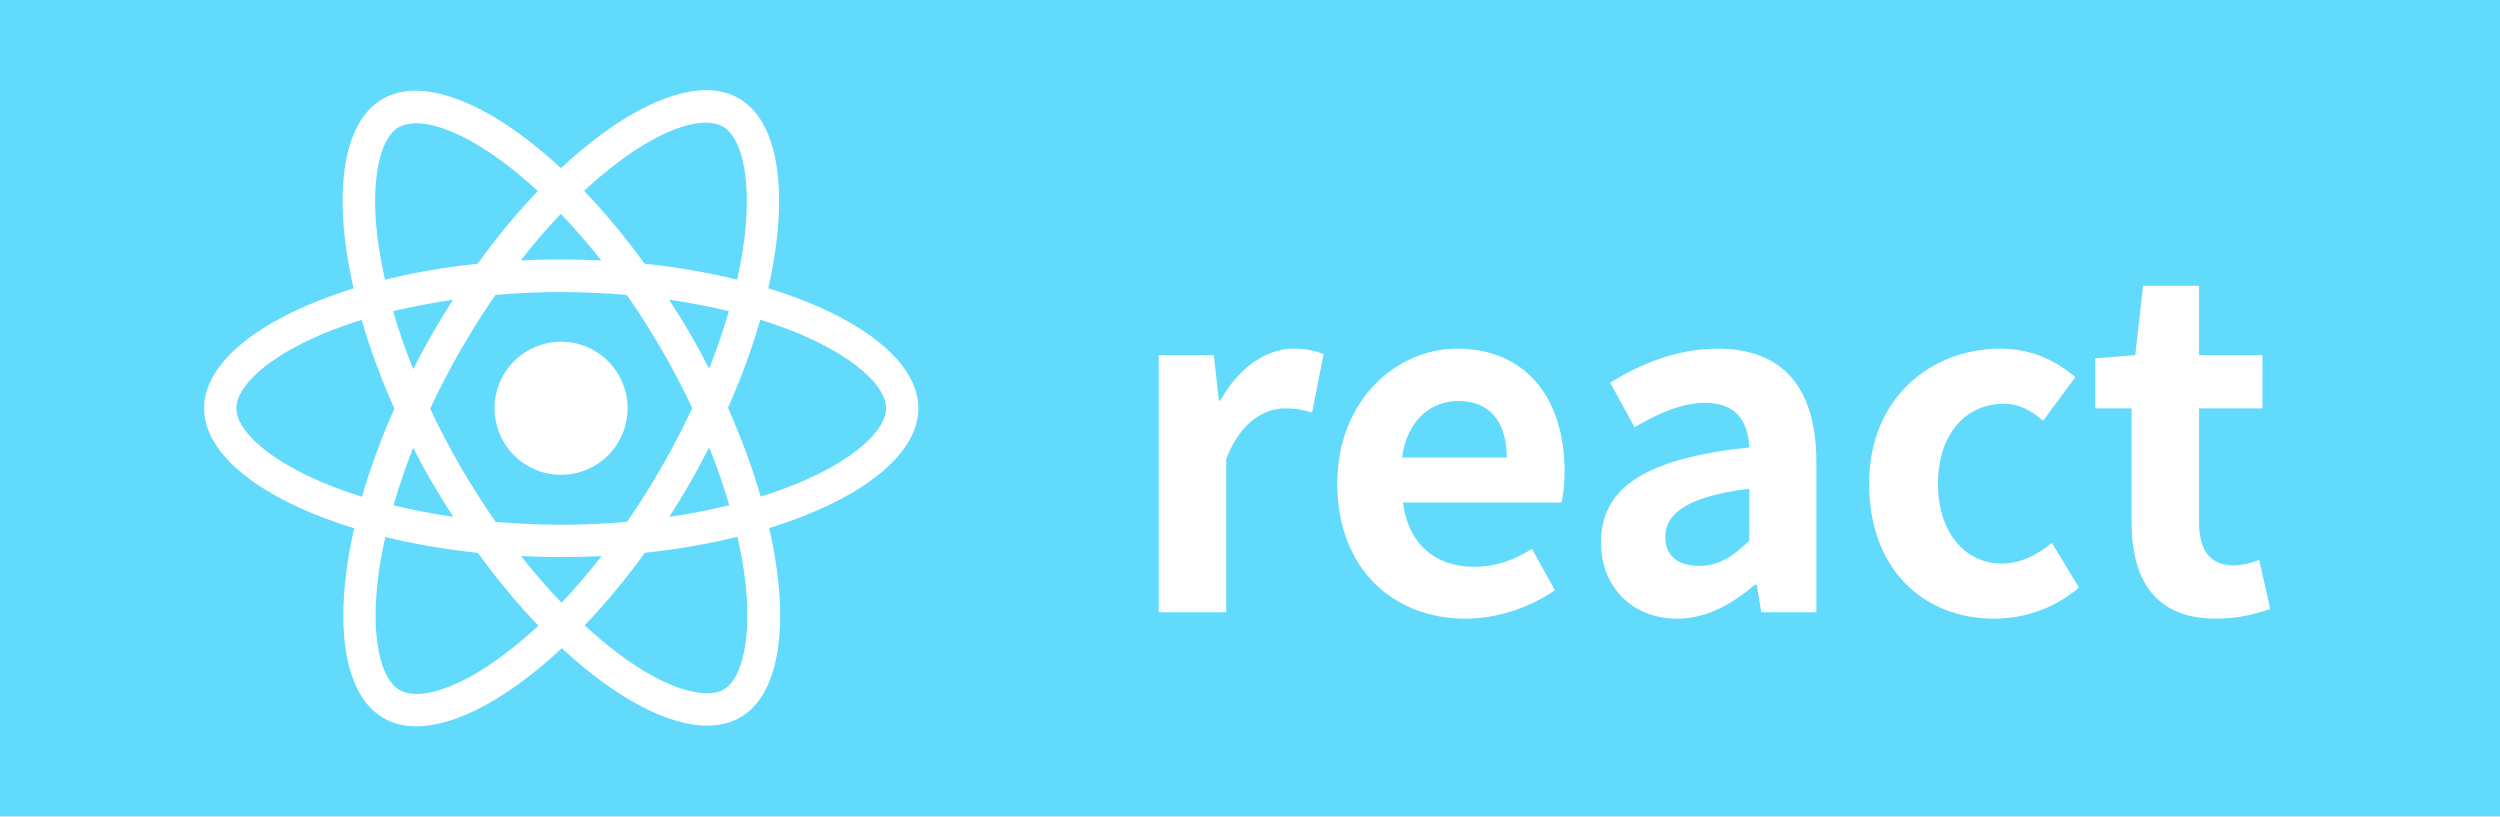
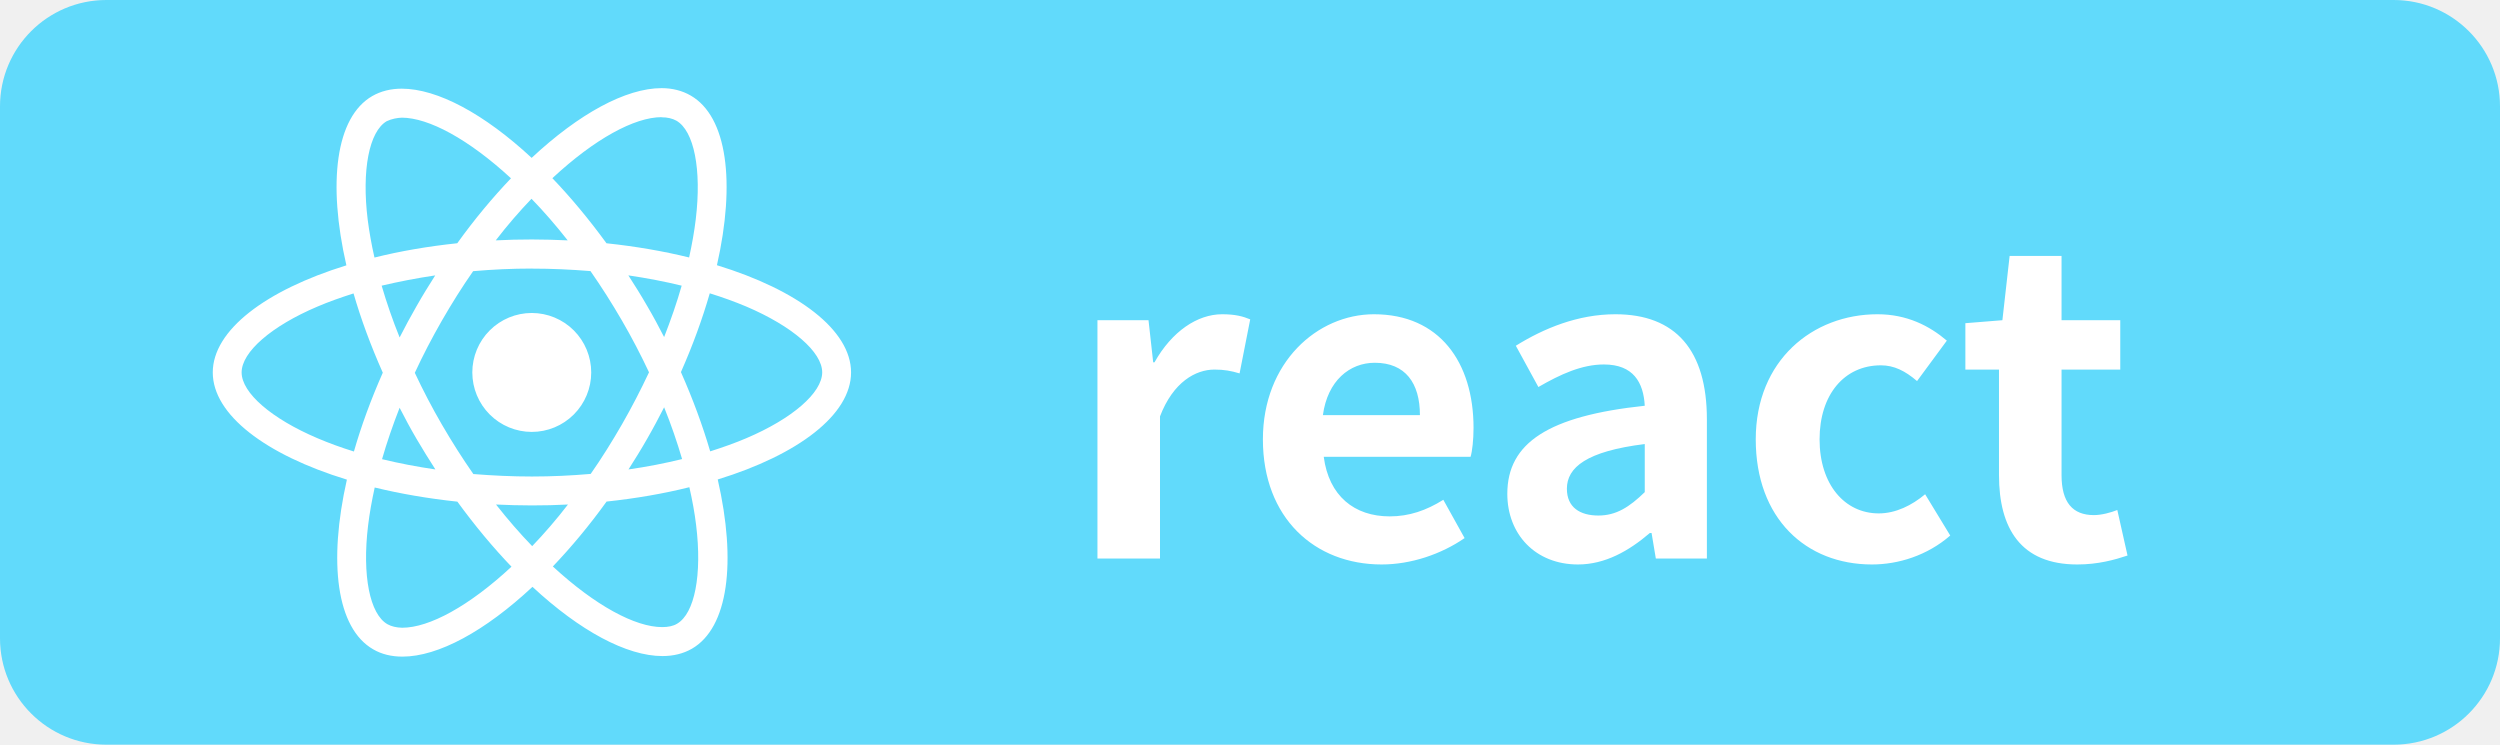
- <svg xmlns="http://www.w3.org/2000/svg" width="98" height="32" viewBox="0 0 98 32" fill="none">
-   <rect width="98" height="32" fill="#61DAFB" />
-   <path d="M24.602 16.005C24.602 16.696 24.327 17.36 23.838 17.849C23.349 18.338 22.686 18.613 21.994 18.613C21.302 18.613 20.639 18.338 20.15 17.849C19.66 17.36 19.386 16.697 19.386 16.005C19.386 15.313 19.66 14.65 20.149 14.16C20.638 13.671 21.301 13.396 21.993 13.396C22.685 13.396 23.348 13.671 23.838 14.16C24.327 14.649 24.602 15.313 24.602 16.005V16.005ZM27.691 3.533C26.121 3.533 24.066 4.653 21.988 6.592C19.912 4.663 17.856 3.556 16.287 3.556C15.809 3.556 15.373 3.665 14.996 3.881C13.392 4.806 13.033 7.689 13.861 11.306C10.31 12.403 8 14.157 8 16.005C8 17.86 10.322 19.618 13.883 20.706C13.062 24.338 13.428 27.226 15.036 28.15C15.409 28.368 15.841 28.471 16.322 28.471C17.891 28.471 19.947 27.351 22.024 25.409C24.101 27.339 26.157 28.446 27.726 28.446C28.204 28.446 28.64 28.341 29.016 28.125C30.619 27.201 30.98 24.318 30.151 20.699C33.69 19.612 36 17.855 36 16.005C36 14.15 33.678 12.392 30.116 11.301C30.938 7.672 30.572 4.782 28.964 3.857C28.593 3.643 28.161 3.534 27.69 3.533H27.691ZM27.685 4.805V4.812C27.948 4.812 28.159 4.863 28.336 4.96C29.113 5.405 29.45 7.101 29.188 9.281C29.125 9.818 29.022 10.384 28.896 10.961C27.776 10.686 26.556 10.475 25.271 10.338C24.501 9.282 23.702 8.323 22.897 7.483C24.755 5.757 26.499 4.809 27.686 4.806L27.685 4.805ZM16.287 4.828C17.468 4.828 19.22 5.771 21.082 7.488C20.282 8.328 19.483 9.281 18.725 10.337C17.434 10.473 16.212 10.685 15.093 10.965C14.963 10.393 14.866 9.84 14.797 9.308C14.529 7.129 14.86 5.435 15.63 4.983C15.852 4.878 16.097 4.835 16.287 4.829V4.828ZM21.983 8.386C22.513 8.932 23.044 9.544 23.569 10.211C23.056 10.188 22.531 10.171 22 10.171C21.463 10.171 20.933 10.183 20.413 10.211C20.927 9.544 21.457 8.932 21.983 8.385V8.386ZM22 11.45C22.863 11.45 23.723 11.49 24.569 11.559C25.043 12.238 25.505 12.962 25.949 13.729C26.383 14.475 26.777 15.233 27.137 15.999C26.777 16.763 26.383 17.527 25.955 18.274C25.512 19.044 25.053 19.776 24.578 20.456C23.729 20.529 22.868 20.57 22 20.57C21.137 20.57 20.277 20.529 19.431 20.461C18.957 19.782 18.495 19.057 18.051 18.291C17.617 17.545 17.223 16.786 16.863 16.021C17.217 15.255 17.617 14.489 18.045 13.741C18.488 12.971 18.947 12.241 19.422 11.562C20.271 11.487 21.132 11.448 22 11.448V11.45ZM17.759 11.746C17.479 12.186 17.199 12.636 16.938 13.1C16.675 13.555 16.43 14.012 16.197 14.469C15.888 13.704 15.625 12.941 15.408 12.198C16.155 12.023 16.942 11.868 17.759 11.748V11.746ZM26.229 11.746C27.04 11.867 27.822 12.015 28.57 12.198C28.36 12.935 28.097 13.694 27.799 14.453C27.566 13.998 27.321 13.54 27.053 13.083C26.79 12.626 26.51 12.18 26.23 11.746H26.229ZM29.803 12.534C30.367 12.709 30.904 12.904 31.407 13.115C33.428 13.978 34.734 15.107 34.734 16.003C34.728 16.899 33.422 18.034 31.401 18.891C30.911 19.101 30.374 19.29 29.82 19.466C29.494 18.349 29.067 17.184 28.537 15.989C29.062 14.803 29.482 13.645 29.803 12.531V12.534ZM14.175 12.539C14.499 13.659 14.928 14.822 15.459 16.015C14.934 17.202 14.511 18.36 14.191 19.473C13.627 19.298 13.09 19.102 12.593 18.89C10.572 18.03 9.266 16.899 9.266 16.003C9.266 15.107 10.572 13.971 12.593 13.115C13.083 12.905 13.62 12.716 14.175 12.539V12.539ZM27.799 17.532C28.109 18.298 28.371 19.062 28.588 19.805C27.841 19.988 27.053 20.143 26.236 20.259C26.516 19.822 26.796 19.37 27.059 18.909C27.321 18.453 27.566 17.989 27.801 17.532H27.799ZM16.197 17.555C16.43 18.012 16.675 18.469 16.944 18.926C17.212 19.381 17.486 19.827 17.766 20.259C16.955 20.14 16.174 19.991 15.426 19.809C15.636 19.074 15.899 18.314 16.196 17.554L16.197 17.555ZM28.907 21.04C29.037 21.615 29.14 22.169 29.203 22.7C29.471 24.88 29.14 26.573 28.37 27.026C28.198 27.131 27.976 27.175 27.713 27.175C26.532 27.175 24.78 26.234 22.918 24.515C23.718 23.675 24.517 22.724 25.275 21.669C26.566 21.531 27.788 21.319 28.907 21.039V21.04ZM15.105 21.052C16.225 21.325 17.445 21.536 18.73 21.672C19.5 22.728 20.299 23.687 21.104 24.526C19.243 26.256 17.497 27.203 16.309 27.203C16.052 27.198 15.835 27.145 15.664 27.049C14.887 26.606 14.55 24.91 14.812 22.729C14.875 22.193 14.978 21.628 15.104 21.052H15.105ZM20.425 21.798C20.938 21.822 21.463 21.838 21.994 21.838C22.531 21.838 23.062 21.826 23.581 21.798C23.067 22.466 22.537 23.076 22.012 23.624C21.481 23.076 20.95 22.466 20.425 21.798Z" fill="white" />
-   <path d="M45.422 24H48.068V17.988C48.626 16.53 49.58 16.008 50.372 16.008C50.786 16.008 51.074 16.062 51.434 16.17L51.884 13.884C51.578 13.758 51.254 13.668 50.696 13.668C49.652 13.668 48.572 14.388 47.834 15.702H47.78L47.582 13.92H45.422V24ZM57.443 24.252C58.685 24.252 59.963 23.82 60.953 23.136L60.053 21.516C59.333 21.966 58.613 22.218 57.785 22.218C56.291 22.218 55.211 21.354 54.995 19.698H61.205C61.277 19.464 61.331 18.978 61.331 18.474C61.331 15.702 59.891 13.668 57.119 13.668C54.725 13.668 52.421 15.702 52.421 18.96C52.421 22.29 54.617 24.252 57.443 24.252ZM54.959 17.934C55.157 16.476 56.093 15.72 57.155 15.72C58.451 15.72 59.063 16.584 59.063 17.934H54.959ZM65.748 24.252C66.9 24.252 67.908 23.676 68.79 22.92H68.862L69.042 24H71.202V18.114C71.202 15.198 69.888 13.668 67.332 13.668C65.748 13.668 64.308 14.262 63.12 15L64.074 16.746C65.01 16.206 65.91 15.792 66.846 15.792C68.088 15.792 68.52 16.548 68.574 17.538C64.506 17.97 62.76 19.104 62.76 21.264C62.76 22.974 63.948 24.252 65.748 24.252ZM66.612 22.182C65.838 22.182 65.28 21.84 65.28 21.048C65.28 20.148 66.108 19.464 68.574 19.158V21.192C67.926 21.822 67.368 22.182 66.612 22.182ZM78.183 24.252C79.299 24.252 80.523 23.874 81.495 23.028L80.433 21.282C79.875 21.75 79.191 22.092 78.471 22.092C77.031 22.092 75.969 20.868 75.969 18.96C75.969 17.07 77.013 15.828 78.561 15.828C79.119 15.828 79.587 16.062 80.091 16.494L81.351 14.784C80.613 14.154 79.659 13.668 78.417 13.668C75.681 13.668 73.269 15.612 73.269 18.96C73.269 22.308 75.393 24.252 78.183 24.252ZM86.87 24.252C87.752 24.252 88.454 24.054 88.994 23.874L88.562 21.948C88.292 22.056 87.896 22.164 87.572 22.164C86.672 22.164 86.204 21.624 86.204 20.472V16.008H88.688V13.92H86.204V11.202H84.008L83.702 13.92L82.136 14.046V16.008H83.558V20.472C83.558 22.722 84.476 24.252 86.87 24.252Z" fill="white" />
+ <svg xmlns="http://www.w3.org/2000/svg" width="94" height="28" viewBox="0 0 94 28" fill="none">
+   <rect width="94" height="28" rx="4" fill="#61DAFB" />
+   <path d="M22.23 14.004C22.23 14.597 21.995 15.165 21.575 15.585C21.156 16.004 20.588 16.24 19.995 16.24C19.402 16.24 18.833 16.004 18.414 15.585C17.995 15.166 17.759 14.597 17.759 14.004C17.759 13.411 17.994 12.842 18.414 12.423C18.833 12.004 19.401 11.768 19.994 11.768C20.587 11.768 21.156 12.004 21.575 12.423C21.994 12.842 22.23 13.411 22.23 14.004ZM24.878 3.314C23.532 3.314 21.771 4.274 19.99 5.936C18.21 4.283 16.448 3.334 15.103 3.334C14.693 3.334 14.32 3.427 13.997 3.612C12.622 4.405 12.314 6.876 13.024 9.977C9.98 10.917 8 12.42 8 14.004C8 15.594 9.99 17.101 13.043 18.034C12.339 21.147 12.653 23.622 14.031 24.414C14.351 24.601 14.721 24.689 15.133 24.689C16.478 24.689 18.24 23.729 20.021 22.065C21.801 23.719 23.563 24.668 24.908 24.668C25.318 24.668 25.691 24.578 26.014 24.393C27.388 23.601 27.697 21.13 26.987 18.028C30.02 17.096 32 15.59 32 14.004C32 12.414 30.01 10.907 26.957 9.972C27.661 6.862 27.347 4.385 25.969 3.592C25.651 3.408 25.281 3.315 24.877 3.314H24.878ZM24.873 4.404V4.41C25.098 4.41 25.279 4.454 25.431 4.537C26.097 4.919 26.386 6.372 26.161 8.241C26.107 8.701 26.019 9.186 25.911 9.681C24.951 9.445 23.905 9.264 22.804 9.147C22.144 8.242 21.459 7.42 20.769 6.7C22.361 5.22 23.856 4.408 24.874 4.405L24.873 4.404ZM15.103 4.424C16.115 4.424 17.617 5.232 19.213 6.704C18.527 7.424 17.843 8.241 17.193 9.146C16.086 9.263 15.039 9.444 14.08 9.684C13.968 9.194 13.885 8.72 13.826 8.264C13.596 6.396 13.88 4.944 14.54 4.557C14.73 4.467 14.94 4.43 15.103 4.425V4.424ZM19.985 7.474C20.44 7.942 20.895 8.466 21.345 9.038C20.905 9.018 20.455 9.004 20 9.004C19.54 9.004 19.085 9.014 18.64 9.038C19.08 8.466 19.535 7.942 19.985 7.473V7.474ZM20 10.1C20.74 10.1 21.477 10.134 22.202 10.193C22.608 10.775 23.004 11.396 23.385 12.053C23.757 12.693 24.095 13.343 24.403 13.999C24.095 14.654 23.757 15.309 23.39 15.949C23.01 16.609 22.617 17.237 22.21 17.819C21.482 17.882 20.744 17.917 20 17.917C19.26 17.917 18.523 17.882 17.798 17.824C17.392 17.242 16.996 16.62 16.615 15.964C16.243 15.324 15.905 14.674 15.597 14.018C15.9 13.361 16.243 12.705 16.61 12.064C16.99 11.404 17.383 10.778 17.79 10.196C18.518 10.132 19.256 10.098 20 10.098V10.1ZM16.365 10.354C16.125 10.731 15.885 11.117 15.661 11.514C15.436 11.904 15.226 12.296 15.026 12.688C14.761 12.032 14.536 11.378 14.35 10.741C14.99 10.591 15.665 10.458 16.365 10.355V10.354ZM23.625 10.354C24.32 10.457 24.99 10.584 25.631 10.741C25.451 11.373 25.226 12.023 24.971 12.674C24.771 12.284 24.561 11.891 24.331 11.5C24.106 11.108 23.866 10.726 23.626 10.354H23.625ZM26.688 11.029C27.172 11.179 27.632 11.346 28.063 11.527C29.795 12.267 30.915 13.235 30.915 14.003C30.91 14.771 29.79 15.743 28.058 16.478C27.638 16.658 27.178 16.82 26.703 16.971C26.423 16.013 26.057 15.015 25.603 13.991C26.053 12.974 26.413 11.981 26.688 11.027V11.029ZM13.293 11.033C13.571 11.993 13.938 12.99 14.393 14.013C13.943 15.03 13.581 16.023 13.307 16.977C12.823 16.827 12.363 16.659 11.937 16.477C10.205 15.74 9.085 14.771 9.085 14.003C9.085 13.235 10.205 12.261 11.937 11.527C12.357 11.347 12.817 11.185 13.293 11.033ZM24.971 15.313C25.236 15.97 25.461 16.625 25.647 17.261C25.007 17.418 24.331 17.551 23.631 17.651C23.871 17.276 24.111 16.889 24.336 16.493C24.561 16.103 24.771 15.705 24.972 15.313H24.971ZM15.026 15.333C15.226 15.725 15.436 16.116 15.666 16.508C15.896 16.898 16.131 17.28 16.371 17.651C15.676 17.549 15.006 17.421 14.365 17.265C14.545 16.635 14.771 15.983 15.025 15.332L15.026 15.333ZM25.92 18.32C26.032 18.813 26.12 19.288 26.174 19.743C26.404 21.611 26.12 23.063 25.46 23.451C25.313 23.541 25.122 23.579 24.897 23.579C23.885 23.579 22.383 22.772 20.787 21.299C21.473 20.579 22.157 19.763 22.807 18.859C23.914 18.741 24.961 18.559 25.92 18.319V18.32ZM14.09 18.33C15.05 18.564 16.096 18.745 17.197 18.862C17.857 19.767 18.542 20.589 19.232 21.308C17.637 22.791 16.14 23.603 15.122 23.603C14.902 23.598 14.716 23.553 14.569 23.471C13.903 23.091 13.614 21.637 13.839 19.768C13.893 19.308 13.981 18.824 14.089 18.33H14.09ZM18.65 18.97C19.09 18.99 19.54 19.004 19.995 19.004C20.455 19.004 20.91 18.994 21.355 18.97C20.915 19.542 20.46 20.065 20.01 20.535C19.555 20.065 19.1 19.542 18.65 18.97Z" fill="white" />
+   <path d="M41.264 21H43.616V15.656C44.112 14.36 44.96 13.896 45.664 13.896C46.032 13.896 46.288 13.944 46.608 14.04L47.008 12.008C46.736 11.896 46.448 11.816 45.952 11.816C45.024 11.816 44.064 12.456 43.408 13.624H43.36L43.184 12.04H41.264V21ZM51.949 21.224C53.053 21.224 54.189 20.84 55.069 20.232L54.269 18.792C53.629 19.192 52.989 19.416 52.253 19.416C50.925 19.416 49.965 18.648 49.773 17.176H55.293C55.357 16.968 55.405 16.536 55.405 16.088C55.405 13.624 54.125 11.816 51.661 11.816C49.533 11.816 47.485 13.624 47.485 16.52C47.485 19.48 49.437 21.224 51.949 21.224ZM49.741 15.608C49.917 14.312 50.749 13.64 51.693 13.64C52.845 13.64 53.389 14.408 53.389 15.608H49.741ZM59.331 21.224C60.355 21.224 61.251 20.712 62.035 20.04H62.099L62.259 21H64.179V15.768C64.179 13.176 63.011 11.816 60.739 11.816C59.331 11.816 58.051 12.344 56.995 13L57.843 14.552C58.675 14.072 59.475 13.704 60.307 13.704C61.411 13.704 61.795 14.376 61.843 15.256C58.227 15.64 56.675 16.648 56.675 18.568C56.675 20.088 57.731 21.224 59.331 21.224ZM60.099 19.384C59.411 19.384 58.915 19.08 58.915 18.376C58.915 17.576 59.651 16.968 61.843 16.696V18.504C61.267 19.064 60.771 19.384 60.099 19.384ZM70.385 21.224C71.376 21.224 72.465 20.888 73.329 20.136L72.385 18.584C71.888 19 71.281 19.304 70.641 19.304C69.361 19.304 68.416 18.216 68.416 16.52C68.416 14.84 69.344 13.736 70.721 13.736C71.216 13.736 71.632 13.944 72.081 14.328L73.201 12.808C72.544 12.248 71.697 11.816 70.593 11.816C68.16 11.816 66.016 13.544 66.016 16.52C66.016 19.496 67.904 21.224 70.385 21.224ZM78.106 21.224C78.891 21.224 79.514 21.048 79.995 20.888L79.611 19.176C79.371 19.272 79.019 19.368 78.731 19.368C77.93 19.368 77.514 18.888 77.514 17.864V13.896H79.722V12.04H77.514V9.624H75.562L75.29 12.04L73.898 12.152V13.896H75.162V17.864C75.162 19.864 75.978 21.224 78.106 21.224Z" fill="white" />
</svg>
